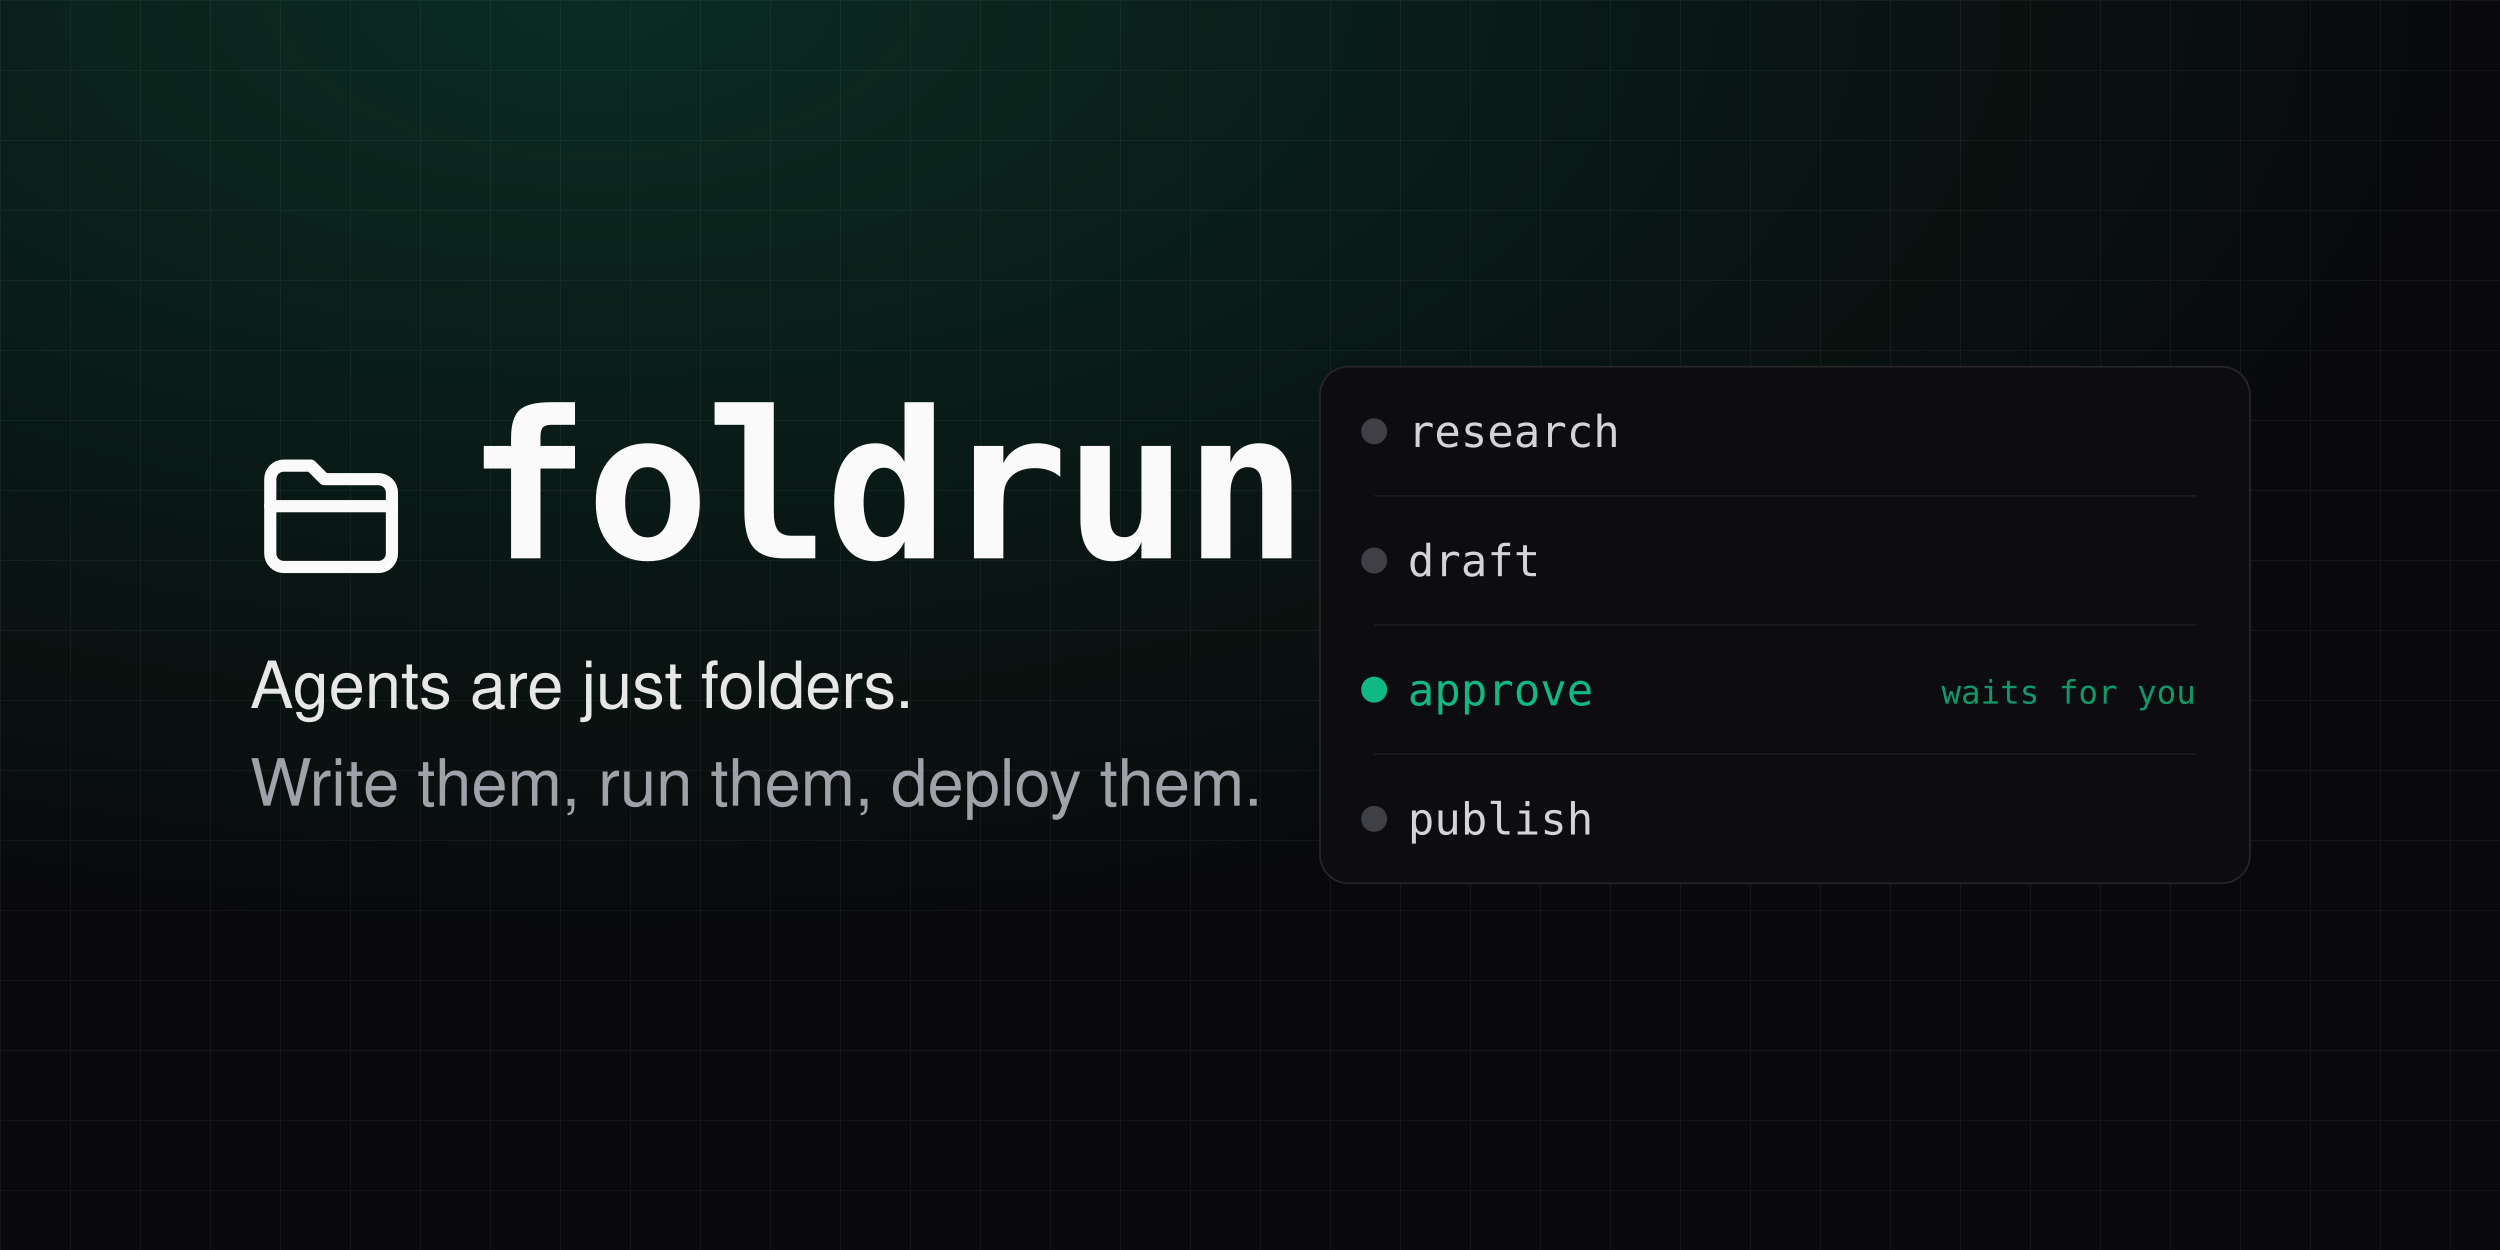
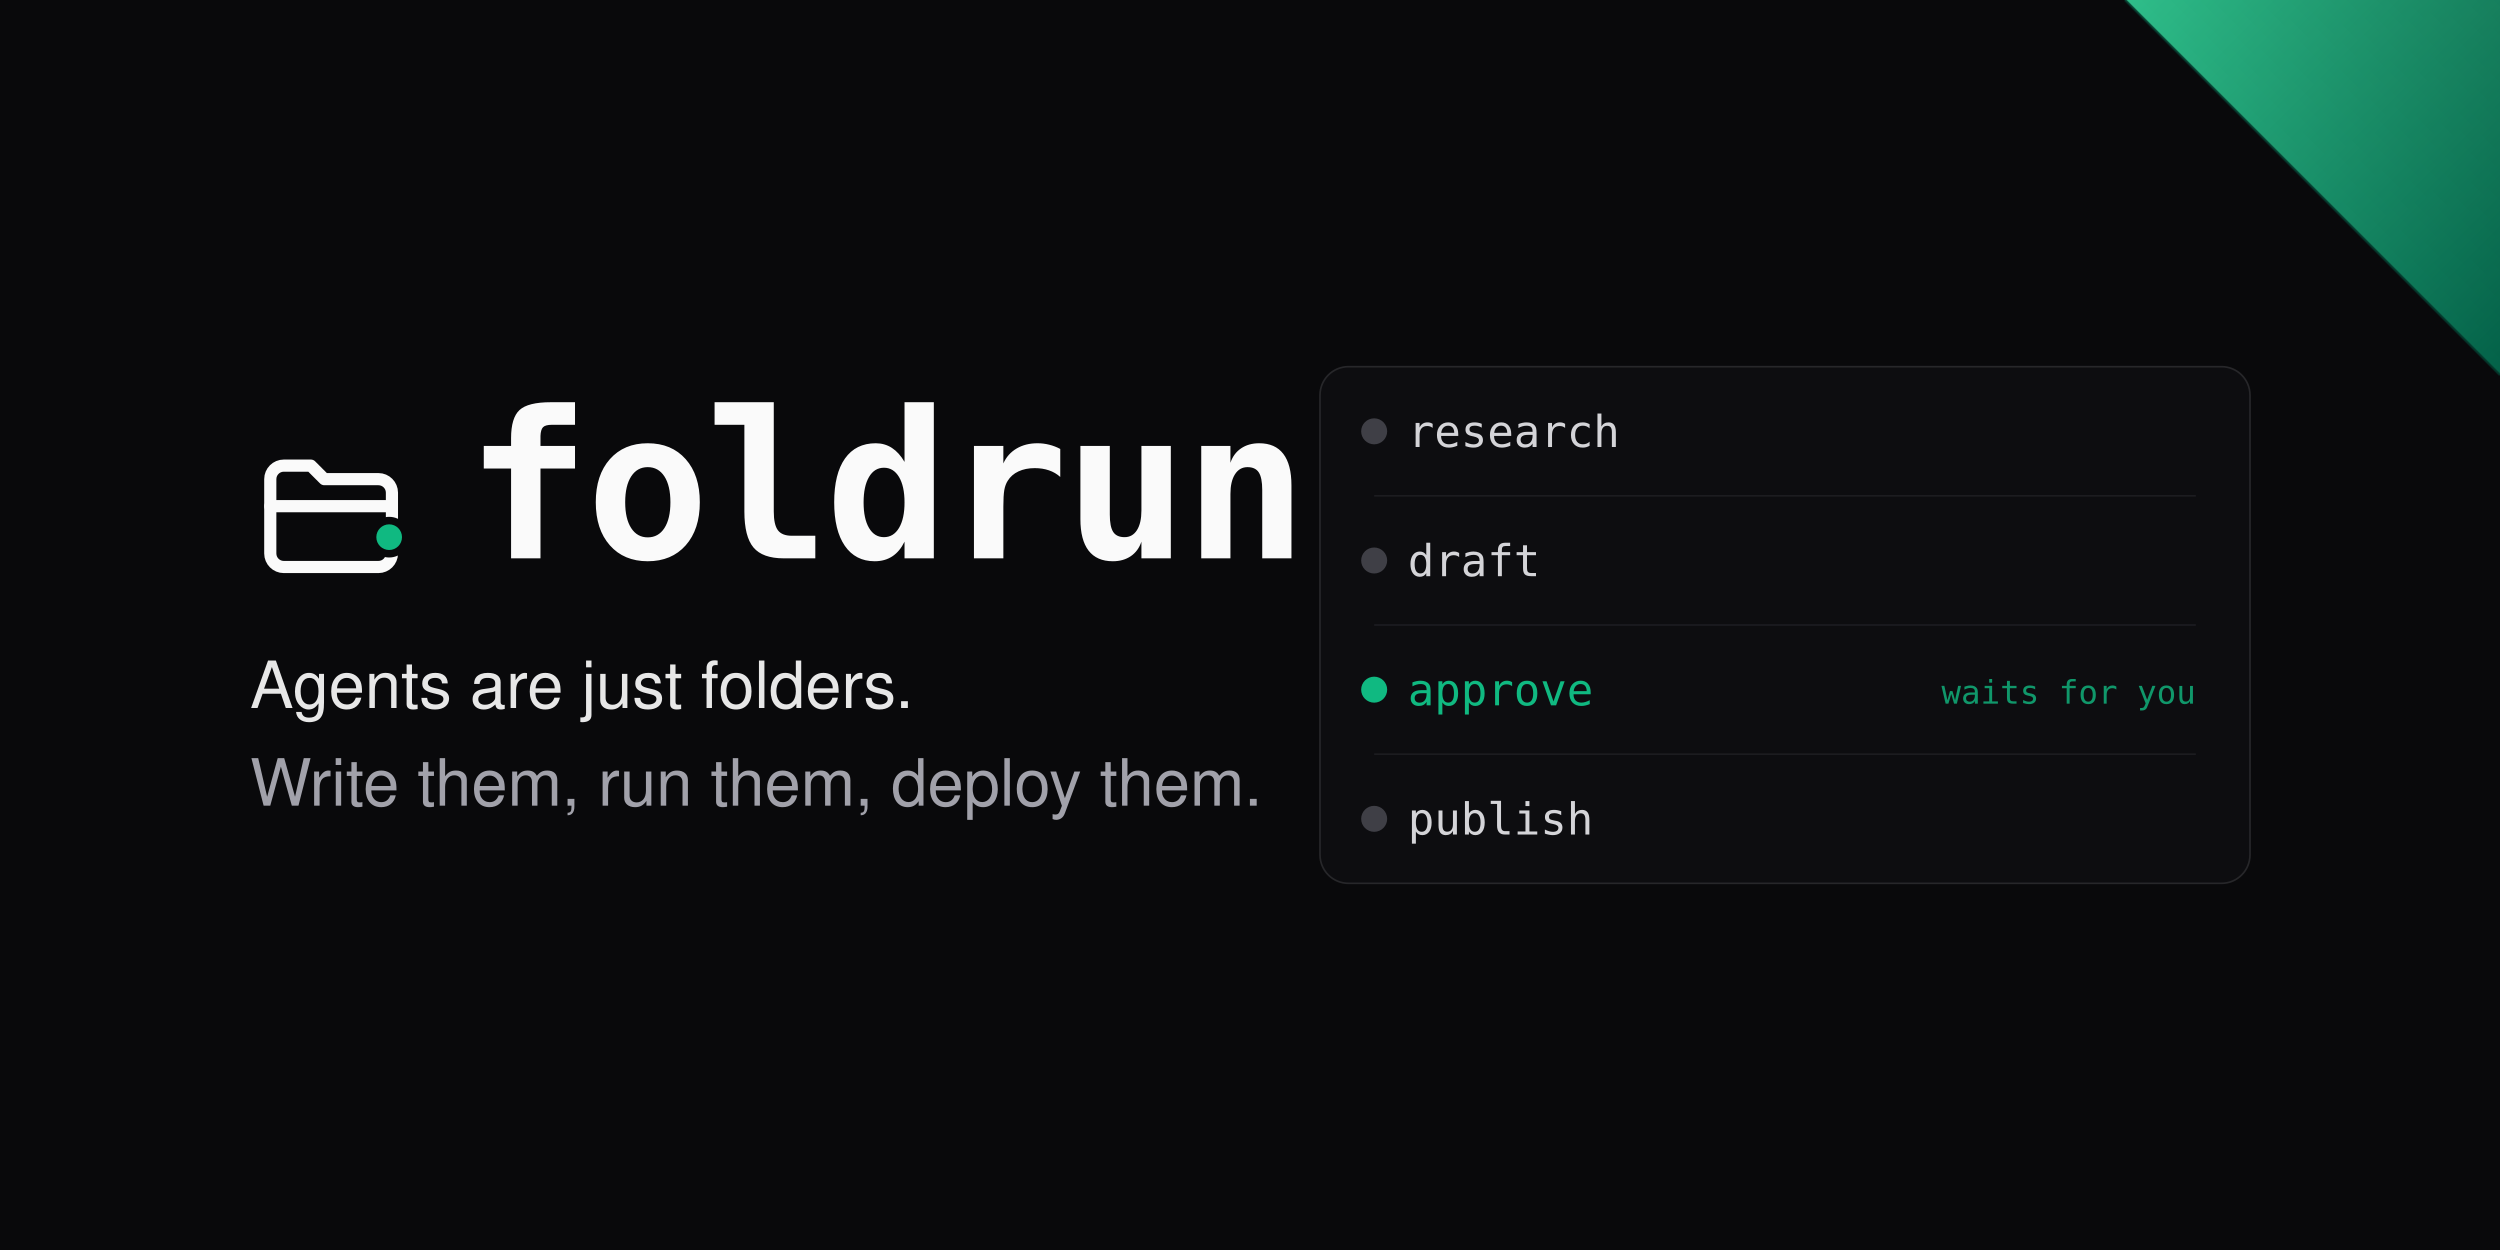
<svg xmlns="http://www.w3.org/2000/svg" width="1500" height="750" viewBox="0 0 1500 750">
  <defs>
-     <pattern id="grid" width="42" height="42" patternUnits="userSpaceOnUse">
-       <path d="M42 0H0v42" fill="none" stroke="#18181b" stroke-width="1" />
-     </pattern>
-     <radialGradient id="glow" cx="24%" cy="0%" r="75%">
-       <stop offset="0%" stop-color="#10b981" stop-opacity="0.20" />
-       <stop offset="100%" stop-color="#10b981" stop-opacity="0" />
-     </radialGradient>
+     <linearGradient id="under" x1="0" y1="0" x2="1" y2="1">
+       <stop offset="0" stop-color="#34d399" />
+       <stop offset="1" stop-color="#046c50" />
+     </linearGradient>
+     <linearGradient id="shade" x1="1" y1="0" x2="0" y2="1">
+       <stop offset="0" stop-color="#000" stop-opacity=".5" />
+       <stop offset="1" stop-color="#000" stop-opacity="0" />
+     </linearGradient>
  </defs>
  <rect width="1500" height="750" fill="#09090b" />
-   <rect width="1500" height="750" fill="url(#grid)" />
-   <rect width="1500" height="750" fill="url(#glow)" />
+   <g>
+     <path d="M1275 0H1500V225Z" fill="url(#under)" />
+     <path d="M1275 0H1500V225Z" fill="url(#shade)" opacity=".4" />
+     <path d="M1275 0 1500 225" stroke="#04352a" stroke-width="1.5" opacity=".8" />
+   </g>
  <g transform="translate(150.0 259.1) scale(4.0552)" fill="none" stroke="#fafafa" stroke-width="1.8" stroke-linecap="round" stroke-linejoin="round">
    <path d="M3 7a2 2 0 0 1 2-2h4l2 2h8a2 2 0 0 1 2 2v9a2 2 0 0 1-2 2H5a2 2 0 0 1-2-2Z" />
    <path d="M3 11h18" />
  </g>
-   <text x="279.8" y="335.0" font-family="ui-monospace, SFMono-Regular, Menlo, monospace" font-size="123.3" font-weight="600" letter-spacing="-2.47" fill="#fafafa">foldrun<tspan fill="#10b981">.</tspan>
-   </text>
+   <circle cx="233.5" cy="322.3" r="12.2" fill="#09090b" />
+   <circle cx="233.5" cy="322.3" r="7.7" fill="#10b981" />
+   <text x="279.8" y="335.0" font-family="ui-monospace, SFMono-Regular, Menlo, monospace" font-size="123.3" font-weight="600" letter-spacing="-2.47" fill="#fafafa">foldrun</text>
  <text x="150.0" y="424.8" font-family="-apple-system, BlinkMacSystemFont, Helvetica, Arial, sans-serif" font-size="39.1" fill="#fafafa" opacity="0.92">Agents are just folders.</text>
  <text x="150.0" y="483.4" font-family="-apple-system, BlinkMacSystemFont, Helvetica, Arial, sans-serif" font-size="39.1" fill="#a1a1aa">Write them, run them, deploy them.</text>
  <g>
    <rect x="792.0" y="220.0" width="558.0" height="310.0" rx="17.1" fill="#0d0d10" stroke="#27272a" stroke-width="1.0" />
    <g>
      <circle cx="824.5" cy="258.8" r="7.8" fill="#3f3f46" />
      <text x="844.7" y="268.2" font-family="ui-monospace, SFMono-Regular, Menlo, monospace" font-size="26.4" fill="#d4d4d8">research</text>
    </g>
    <g>
      <line x1="824.5" y1="297.5" x2="1317.5" y2="297.5" stroke="#1c1c20" stroke-width="1" />
      <circle cx="824.5" cy="336.3" r="7.8" fill="#3f3f46" />
      <text x="844.7" y="345.7" font-family="ui-monospace, SFMono-Regular, Menlo, monospace" font-size="26.4" fill="#d4d4d8">draft</text>
    </g>
    <g>
      <line x1="824.5" y1="375.0" x2="1317.5" y2="375.0" stroke="#1c1c20" stroke-width="1" />
      <circle cx="824.5" cy="413.8" r="7.8" fill="#10b981" />
      <text x="844.7" y="423.2" font-family="ui-monospace, SFMono-Regular, Menlo, monospace" font-size="26.4" fill="#10b981">approve</text>
      <text x="1317.5" y="422.2" text-anchor="end" font-family="ui-monospace, SFMono-Regular, Menlo, monospace" font-size="19.5" fill="#10b981" opacity="0.8">waits for you</text>
    </g>
    <g>
      <line x1="824.5" y1="452.5" x2="1317.5" y2="452.5" stroke="#1c1c20" stroke-width="1" />
      <circle cx="824.5" cy="491.3" r="7.8" fill="#3f3f46" />
      <text x="844.7" y="500.7" font-family="ui-monospace, SFMono-Regular, Menlo, monospace" font-size="26.4" fill="#d4d4d8">publish</text>
    </g>
  </g>
</svg>
